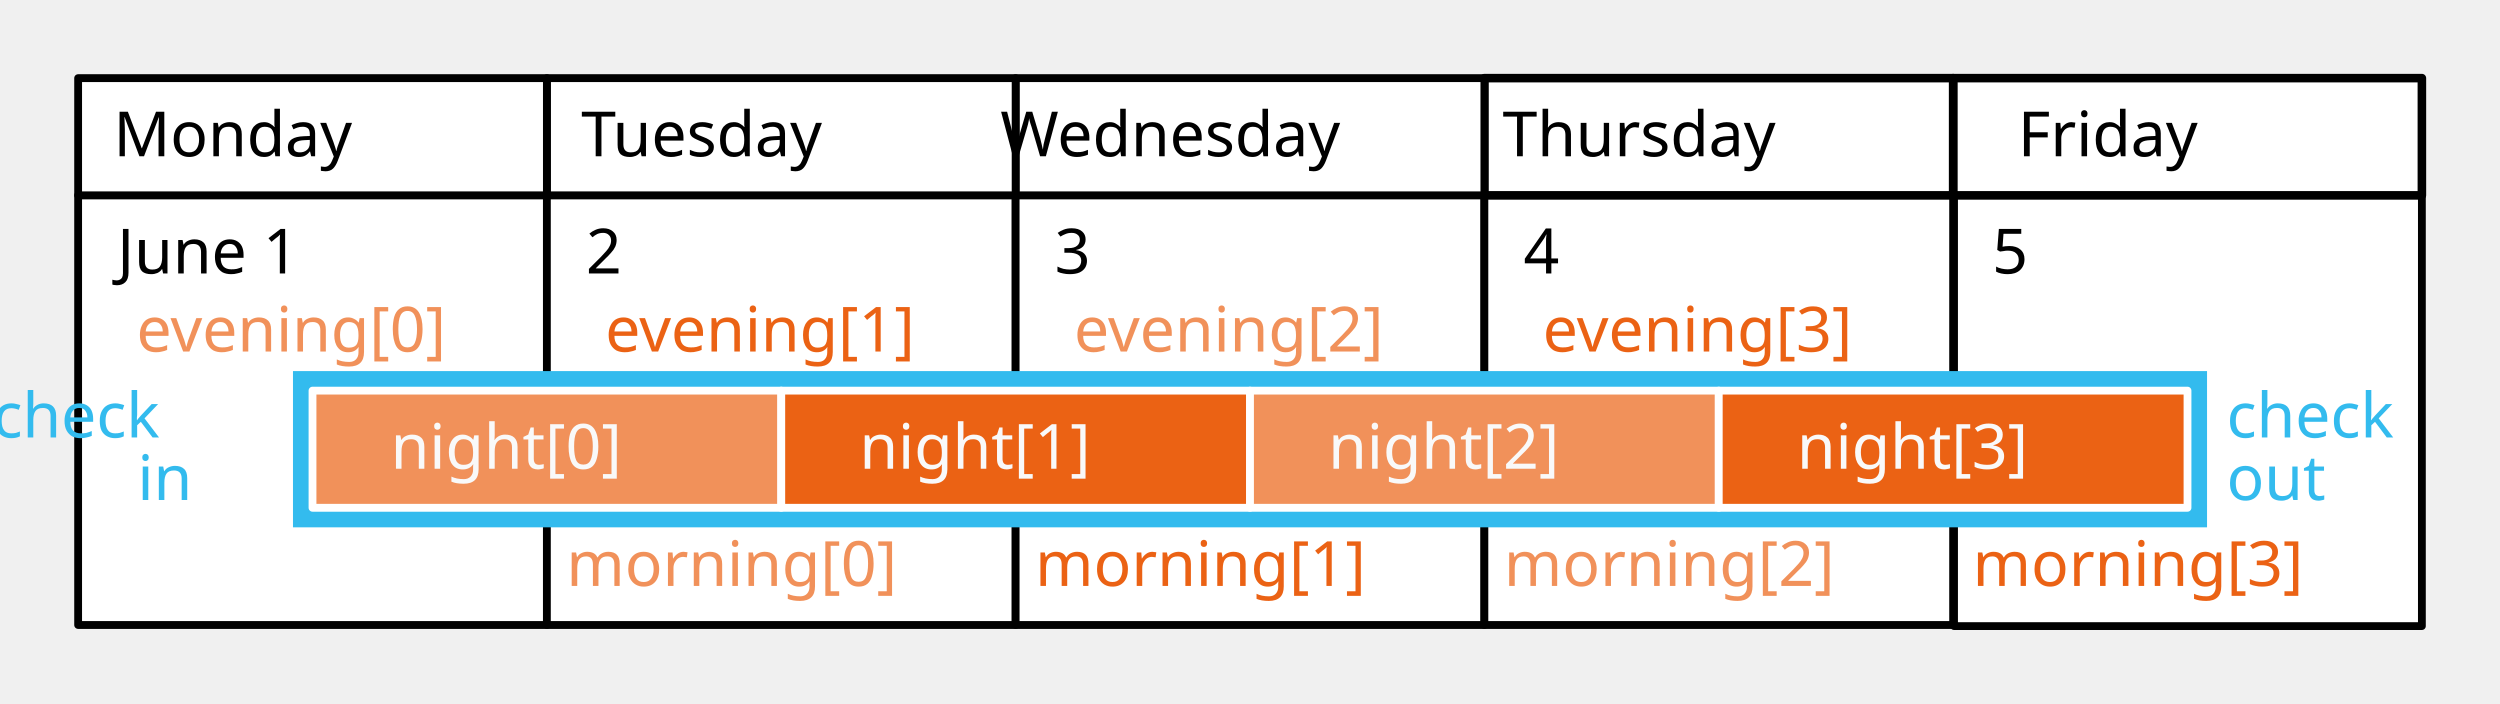
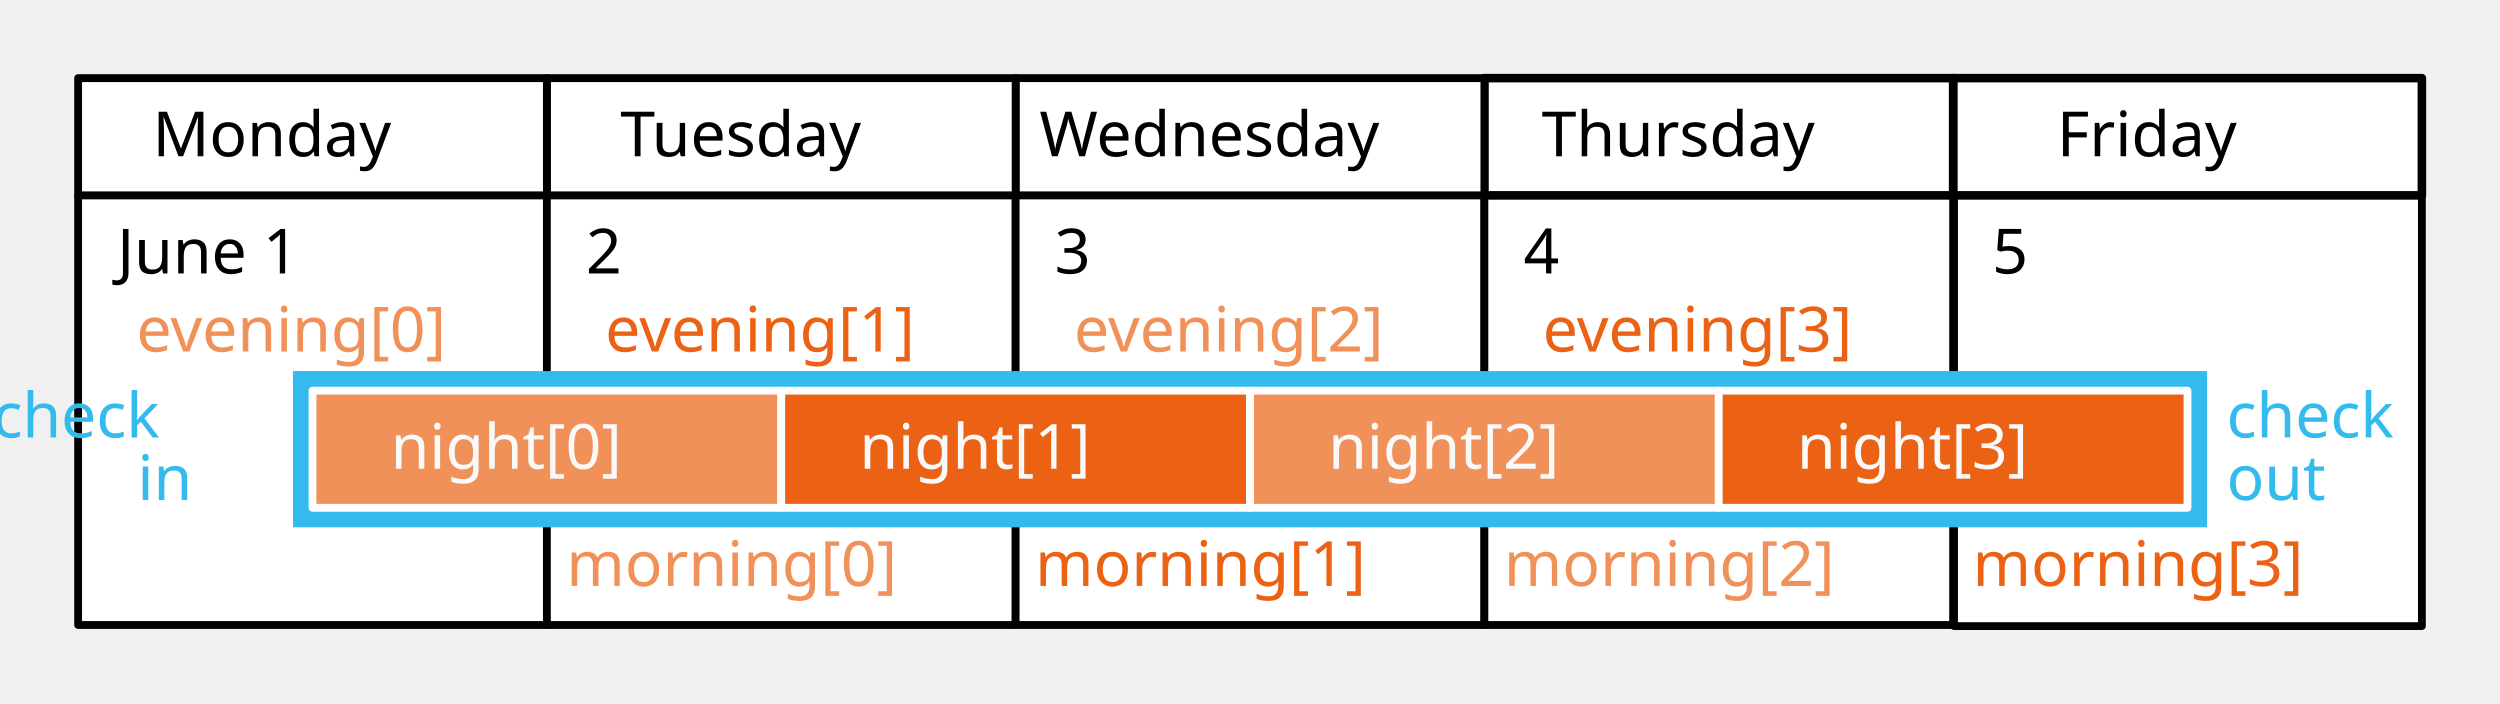
<svg xmlns="http://www.w3.org/2000/svg" width="640" height="180" viewBox="0 0 169.333 47.625" version="1.1" id="svg1">
  <defs id="defs1" />
  <g id="layer1">
    <rect style="fill:#ffffff;fill-opacity:1;stroke:#000000;stroke-width:0.529;stroke-linejoin:round;stroke-dasharray:none" id="rect1" width="31.75" height="29.104" x="5.292" y="13.229" />
    <text xml:space="preserve" style="font-style:normal;font-variant:normal;font-weight:normal;font-stretch:normal;font-size:4.233px;line-height:100%;font-family:'Source Sans 3';-inkscape-font-specification:'Source Sans 3, Normal';font-variant-ligatures:normal;font-variant-caps:normal;font-variant-numeric:normal;font-variant-east-asian:normal;text-align:start;letter-spacing:0px;writing-mode:lr-tb;direction:ltr;text-anchor:start;fill:#000000;fill-opacity:1;stroke:none;stroke-width:0.529;stroke-linejoin:round;stroke-dasharray:none" x="7.938" y="18.521" id="text11-7">
      <tspan id="tspan25" x="7.938" y="18.521">June 1</tspan>
    </text>
    <rect style="fill:#ffffff;fill-opacity:1;stroke:#000000;stroke-width:0.529;stroke-linejoin:round;stroke-dasharray:none" id="rect2" width="31.75" height="29.104" x="37.042" y="13.229" />
    <rect style="fill:#ffffff;fill-opacity:1;stroke:#000000;stroke-width:0.529;stroke-linejoin:round;stroke-dasharray:none" id="rect3" width="31.75" height="29.104" x="68.792" y="13.229" />
    <rect style="fill:#ffffff;fill-opacity:1;stroke:#000000;stroke-width:0.529;stroke-linejoin:round;stroke-dasharray:none" id="rect4" width="31.75" height="29.104" x="100.542" y="13.229" />
    <rect style="fill:#ffffff;fill-opacity:1;stroke:#000000;stroke-width:0.529;stroke-linejoin:round;stroke-dasharray:none" id="rect5" width="31.689" height="29.177" x="132.353" y="13.229" />
    <rect style="fill:#ffffff;fill-opacity:1;stroke:#000000;stroke-width:0.58;stroke-linejoin:round;stroke-dasharray:none" id="rect6" width="31.75" height="7.938" x="132.292" y="5.292" />
    <rect style="fill:#ffffff;fill-opacity:1;stroke:#000000;stroke-width:0.58;stroke-linejoin:round;stroke-dasharray:none" id="rect7" width="31.75" height="7.938" x="100.542" y="5.292" />
    <rect style="fill:#ffffff;fill-opacity:1;stroke:#000000;stroke-width:0.529;stroke-linejoin:round;stroke-dasharray:none" id="rect8" width="31.75" height="7.938" x="68.792" y="5.292" />
    <rect style="fill:#ffffff;fill-opacity:1;stroke:#000000;stroke-width:0.529;stroke-linejoin:round;stroke-dasharray:none" id="rect9" width="31.75" height="7.938" x="37.042" y="5.292" />
    <rect style="fill:#ffffff;fill-opacity:1;stroke:#000000;stroke-width:0.529;stroke-linejoin:round;stroke-dasharray:none" id="rect10" width="31.75" height="7.938" x="5.292" y="5.292" />
-     <text xml:space="preserve" style="font-style:normal;font-variant:normal;font-weight:normal;font-stretch:normal;font-size:4.233px;line-height:100%;font-family:'Source Sans 3';-inkscape-font-specification:'Source Sans 3, Normal';font-variant-ligatures:normal;font-variant-caps:normal;font-variant-numeric:normal;font-variant-east-asian:normal;text-align:center;letter-spacing:0px;writing-mode:lr-tb;direction:ltr;text-anchor:middle;fill:#000000;fill-opacity:1;stroke:none;stroke-width:0.529;stroke-linejoin:round;stroke-dasharray:none" x="18.521" y="10.583" id="text11">
-       <tspan id="tspan11" style="font-style:normal;font-variant:normal;font-weight:normal;font-stretch:normal;font-size:4.233px;font-family:'Source Sans 3';-inkscape-font-specification:'Source Sans 3, Normal';font-variant-ligatures:normal;font-variant-caps:normal;font-variant-numeric:normal;font-variant-east-asian:normal;letter-spacing:0px;fill:#000000;stroke:none;stroke-width:0.529" x="18.521" y="10.583">Monday</tspan>
+     <text xml:space="preserve" style="font-style:normal;font-variant:normal;font-weight:normal;font-stretch:normal;font-size:4.233px;line-height:100%;font-family:'Source Sans 3';-inkscape-font-specification:'Source Sans 3, Normal';font-variant-ligatures:normal;font-variant-caps:normal;font-variant-numeric:normal;font-variant-east-asian:normal;text-align:center;letter-spacing:0px;writing-mode:lr-tb;direction:ltr;text-anchor:middle;fill:#000000;fill-opacity:1;stroke:none;stroke-width:0.529;stroke-linejoin:round;stroke-dasharray:none" x="21.167" y="10.583" id="text11">
+       <tspan id="tspan11" style="font-style:normal;font-variant:normal;font-weight:normal;font-stretch:normal;font-size:4.233px;font-family:'Source Sans 3';-inkscape-font-specification:'Source Sans 3, Normal';font-variant-ligatures:normal;font-variant-caps:normal;font-variant-numeric:normal;font-variant-east-asian:normal;letter-spacing:0px;fill:#000000;stroke:none;stroke-width:0.529" x="21.167" y="10.583">Monday</tspan>
    </text>
-     <text xml:space="preserve" style="font-style:normal;font-variant:normal;font-weight:normal;font-stretch:normal;font-size:4.233px;line-height:100%;font-family:'Source Sans 3';-inkscape-font-specification:'Source Sans 3, Normal';font-variant-ligatures:normal;font-variant-caps:normal;font-variant-numeric:normal;font-variant-east-asian:normal;text-align:center;letter-spacing:0px;writing-mode:lr-tb;direction:ltr;text-anchor:middle;fill:#000000;fill-opacity:1;stroke:none;stroke-width:0.529;stroke-linejoin:round;stroke-dasharray:none" x="50.271" y="10.583" id="text12">
-       <tspan id="tspan12" style="font-style:normal;font-variant:normal;font-weight:normal;font-stretch:normal;font-size:4.233px;font-family:'Source Sans 3';-inkscape-font-specification:'Source Sans 3, Normal';font-variant-ligatures:normal;font-variant-caps:normal;font-variant-numeric:normal;font-variant-east-asian:normal;letter-spacing:0px;stroke-width:0.529" x="50.271" y="10.583">Tuesday</tspan>
+     <text xml:space="preserve" style="font-style:normal;font-variant:normal;font-weight:normal;font-stretch:normal;font-size:4.233px;line-height:100%;font-family:'Source Sans 3';-inkscape-font-specification:'Source Sans 3, Normal';font-variant-ligatures:normal;font-variant-caps:normal;font-variant-numeric:normal;font-variant-east-asian:normal;text-align:center;letter-spacing:0px;writing-mode:lr-tb;direction:ltr;text-anchor:middle;fill:#000000;fill-opacity:1;stroke:none;stroke-width:0.529;stroke-linejoin:round;stroke-dasharray:none" x="52.917" y="10.583" id="text12">
+       <tspan id="tspan12" style="font-style:normal;font-variant:normal;font-weight:normal;font-stretch:normal;font-size:4.233px;font-family:'Source Sans 3';-inkscape-font-specification:'Source Sans 3, Normal';font-variant-ligatures:normal;font-variant-caps:normal;font-variant-numeric:normal;font-variant-east-asian:normal;letter-spacing:0px;stroke-width:0.529" x="52.917" y="10.583">Tuesday</tspan>
    </text>
-     <text xml:space="preserve" style="font-style:normal;font-variant:normal;font-weight:normal;font-stretch:normal;font-size:4.233px;line-height:100%;font-family:'Source Sans 3';-inkscape-font-specification:'Source Sans 3, Normal';font-variant-ligatures:normal;font-variant-caps:normal;font-variant-numeric:normal;font-variant-east-asian:normal;text-align:center;letter-spacing:0px;writing-mode:lr-tb;direction:ltr;text-anchor:middle;fill:#000000;fill-opacity:1;stroke:none;stroke-width:0.529;stroke-linejoin:round;stroke-dasharray:none" x="82.021" y="10.583" id="text13">
-       <tspan id="tspan13" style="font-style:normal;font-variant:normal;font-weight:normal;font-stretch:normal;font-size:4.233px;font-family:'Source Sans 3';-inkscape-font-specification:'Source Sans 3, Normal';font-variant-ligatures:normal;font-variant-caps:normal;font-variant-numeric:normal;font-variant-east-asian:normal;letter-spacing:0px;stroke-width:0.529" x="82.021" y="10.583">Wednesday</tspan>
+     <text xml:space="preserve" style="font-style:normal;font-variant:normal;font-weight:normal;font-stretch:normal;font-size:4.233px;line-height:100%;font-family:'Source Sans 3';-inkscape-font-specification:'Source Sans 3, Normal';font-variant-ligatures:normal;font-variant-caps:normal;font-variant-numeric:normal;font-variant-east-asian:normal;text-align:center;letter-spacing:0px;writing-mode:lr-tb;direction:ltr;text-anchor:middle;fill:#000000;fill-opacity:1;stroke:none;stroke-width:0.529;stroke-linejoin:round;stroke-dasharray:none" x="84.667" y="10.583" id="text13">
+       <tspan id="tspan13" style="font-style:normal;font-variant:normal;font-weight:normal;font-stretch:normal;font-size:4.233px;font-family:'Source Sans 3';-inkscape-font-specification:'Source Sans 3, Normal';font-variant-ligatures:normal;font-variant-caps:normal;font-variant-numeric:normal;font-variant-east-asian:normal;letter-spacing:0px;stroke-width:0.529" x="84.667" y="10.583">Wednesday</tspan>
    </text>
-     <text xml:space="preserve" style="font-style:normal;font-variant:normal;font-weight:normal;font-stretch:normal;font-size:4.233px;line-height:100%;font-family:'Source Sans 3';-inkscape-font-specification:'Source Sans 3, Normal';font-variant-ligatures:normal;font-variant-caps:normal;font-variant-numeric:normal;font-variant-east-asian:normal;text-align:center;letter-spacing:0px;writing-mode:lr-tb;direction:ltr;text-anchor:middle;fill:#000000;fill-opacity:1;stroke:none;stroke-width:0.529;stroke-linejoin:round;stroke-dasharray:none" x="113.771" y="10.583" id="text14">
-       <tspan id="tspan14" style="font-style:normal;font-variant:normal;font-weight:normal;font-stretch:normal;font-size:4.233px;font-family:'Source Sans 3';-inkscape-font-specification:'Source Sans 3, Normal';font-variant-ligatures:normal;font-variant-caps:normal;font-variant-numeric:normal;font-variant-east-asian:normal;letter-spacing:0px;stroke-width:0.529" x="113.771" y="10.583">Thursday</tspan>
+     <text xml:space="preserve" style="font-style:normal;font-variant:normal;font-weight:normal;font-stretch:normal;font-size:4.233px;line-height:100%;font-family:'Source Sans 3';-inkscape-font-specification:'Source Sans 3, Normal';font-variant-ligatures:normal;font-variant-caps:normal;font-variant-numeric:normal;font-variant-east-asian:normal;text-align:center;letter-spacing:0px;writing-mode:lr-tb;direction:ltr;text-anchor:middle;fill:#000000;fill-opacity:1;stroke:none;stroke-width:0.529;stroke-linejoin:round;stroke-dasharray:none" x="116.417" y="10.583" id="text14">
+       <tspan id="tspan14" style="font-style:normal;font-variant:normal;font-weight:normal;font-stretch:normal;font-size:4.233px;font-family:'Source Sans 3';-inkscape-font-specification:'Source Sans 3, Normal';font-variant-ligatures:normal;font-variant-caps:normal;font-variant-numeric:normal;font-variant-east-asian:normal;letter-spacing:0px;stroke-width:0.529" x="116.417" y="10.583">Thursday</tspan>
    </text>
-     <text xml:space="preserve" style="font-style:normal;font-variant:normal;font-weight:normal;font-stretch:normal;font-size:4.233px;line-height:100%;font-family:'Source Sans 3';-inkscape-font-specification:'Source Sans 3, Normal';font-variant-ligatures:normal;font-variant-caps:normal;font-variant-numeric:normal;font-variant-east-asian:normal;text-align:center;letter-spacing:0px;writing-mode:lr-tb;direction:ltr;text-anchor:middle;fill:#000000;fill-opacity:1;stroke:none;stroke-width:0.529;stroke-linejoin:round;stroke-dasharray:none" x="145.521" y="10.583" id="text15">
-       <tspan id="tspan15" style="font-style:normal;font-variant:normal;font-weight:normal;font-stretch:normal;font-size:4.233px;font-family:'Source Sans 3';-inkscape-font-specification:'Source Sans 3, Normal';font-variant-ligatures:normal;font-variant-caps:normal;font-variant-numeric:normal;font-variant-east-asian:normal;letter-spacing:0px;stroke-width:0.529" x="145.521" y="10.583">Friday</tspan>
+     <text xml:space="preserve" style="font-style:normal;font-variant:normal;font-weight:normal;font-stretch:normal;font-size:4.233px;line-height:100%;font-family:'Source Sans 3';-inkscape-font-specification:'Source Sans 3, Normal';font-variant-ligatures:normal;font-variant-caps:normal;font-variant-numeric:normal;font-variant-east-asian:normal;text-align:center;letter-spacing:0px;writing-mode:lr-tb;direction:ltr;text-anchor:middle;fill:#000000;fill-opacity:1;stroke:none;stroke-width:0.529;stroke-linejoin:round;stroke-dasharray:none" x="148.167" y="10.583" id="text15">
+       <tspan id="tspan15" style="font-style:normal;font-variant:normal;font-weight:normal;font-stretch:normal;font-size:4.233px;font-family:'Source Sans 3';-inkscape-font-specification:'Source Sans 3, Normal';font-variant-ligatures:normal;font-variant-caps:normal;font-variant-numeric:normal;font-variant-east-asian:normal;letter-spacing:0px;stroke-width:0.529" x="148.167" y="10.583">Friday</tspan>
    </text>
    <text xml:space="preserve" style="font-style:normal;font-variant:normal;font-weight:normal;font-stretch:normal;font-size:4.233px;line-height:100%;font-family:'Source Sans 3';-inkscape-font-specification:'Source Sans 3, Normal';font-variant-ligatures:normal;font-variant-caps:normal;font-variant-numeric:normal;font-variant-east-asian:normal;text-align:start;letter-spacing:0px;writing-mode:lr-tb;direction:ltr;text-anchor:start;fill:#000000;fill-opacity:1;stroke:none;stroke-width:0.529;stroke-linejoin:round;stroke-dasharray:none" x="39.688" y="18.521" id="text26">
      <tspan id="tspan26" style="letter-spacing:0px;fill:#000000;stroke-width:0.529" x="39.688" y="18.521">2</tspan>
    </text>
    <text xml:space="preserve" style="font-style:normal;font-variant:normal;font-weight:normal;font-stretch:normal;font-size:4.233px;line-height:100%;font-family:'Source Sans 3';-inkscape-font-specification:'Source Sans 3, Normal';font-variant-ligatures:normal;font-variant-caps:normal;font-variant-numeric:normal;font-variant-east-asian:normal;text-align:start;letter-spacing:0px;writing-mode:lr-tb;direction:ltr;text-anchor:start;fill:#000000;fill-opacity:1;stroke:none;stroke-width:0.529;stroke-linejoin:round;stroke-dasharray:none" x="71.438" y="18.521" id="text27">
      <tspan id="tspan27" style="letter-spacing:0px;stroke-width:0.529" x="71.438" y="18.521">3</tspan>
    </text>
    <text xml:space="preserve" style="font-style:normal;font-variant:normal;font-weight:normal;font-stretch:normal;font-size:4.233px;line-height:100%;font-family:'Source Sans 3';-inkscape-font-specification:'Source Sans 3, Normal';font-variant-ligatures:normal;font-variant-caps:normal;font-variant-numeric:normal;font-variant-east-asian:normal;text-align:start;letter-spacing:0px;writing-mode:lr-tb;direction:ltr;text-anchor:start;fill:#000000;fill-opacity:1;stroke:none;stroke-width:0.529;stroke-linejoin:round;stroke-dasharray:none" x="103.188" y="18.521" id="text28">
      <tspan id="tspan28" style="letter-spacing:0px;stroke-width:0.529" x="103.188" y="18.521">4</tspan>
    </text>
    <text xml:space="preserve" style="font-style:normal;font-variant:normal;font-weight:normal;font-stretch:normal;font-size:4.233px;line-height:100%;font-family:'Source Sans 3';-inkscape-font-specification:'Source Sans 3, Normal';font-variant-ligatures:normal;font-variant-caps:normal;font-variant-numeric:normal;font-variant-east-asian:normal;text-align:start;letter-spacing:0px;writing-mode:lr-tb;direction:ltr;text-anchor:start;fill:#000000;fill-opacity:1;stroke:none;stroke-width:0.529;stroke-linejoin:round;stroke-dasharray:none" x="134.938" y="18.521" id="text29">
      <tspan id="tspan29" style="letter-spacing:0px;stroke-width:0.529" x="134.938" y="18.521">5</tspan>
    </text>
  </g>
  <g id="layer4">
    <rect style="fill:#33bbee;fill-opacity:1;stroke-width:0.529;stroke-linejoin:round;stroke-dasharray:none" id="rect12" width="129.646" height="10.583" x="19.844" y="25.135" />
    <text xml:space="preserve" style="font-style:normal;font-variant:normal;font-weight:500;font-stretch:normal;font-size:4.233px;line-height:100%;font-family:'Source Sans 3';-inkscape-font-specification:'Source Sans 3, Medium';font-variant-ligatures:normal;font-variant-caps:normal;font-variant-numeric:normal;font-variant-east-asian:normal;text-align:end;letter-spacing:0px;writing-mode:lr-tb;direction:ltr;text-anchor:end;display:inline;fill:#33bbee;fill-opacity:1;stroke-width:0.529;stroke-linejoin:round" x="18.521" y="29.633" id="text1-2">
      <tspan id="tspan20" x="18.521" y="29.633">check</tspan>
      <tspan id="tspan21" x="18.521" y="33.867">in</tspan>
    </text>
    <text xml:space="preserve" style="font-style:normal;font-variant:normal;font-weight:500;font-stretch:normal;font-size:4.233px;line-height:100%;font-family:'Source Sans 3';-inkscape-font-specification:'Source Sans 3, Medium';font-variant-ligatures:normal;font-variant-caps:normal;font-variant-numeric:normal;font-variant-east-asian:normal;text-align:start;letter-spacing:0px;writing-mode:lr-tb;direction:ltr;text-anchor:start;display:inline;fill:#33bbee;fill-opacity:1;stroke-width:0.529;stroke-linejoin:round" x="150.813" y="29.633" id="text1-2-6">
      <tspan id="tspan22" x="150.813" y="29.633">check</tspan>
      <tspan id="tspan23" x="150.813" y="33.867">out</tspan>
    </text>
  </g>
  <g id="layer3" style="display:inline">
    <rect style="display:inline;fill:#f1915a;fill-opacity:1;stroke:#ffffff;stroke-width:0.529;stroke-linejoin:round;stroke-dasharray:none" id="rect11" width="31.75" height="7.937" x="21.167" y="26.458" />
    <rect style="display:inline;fill:#eb6214;fill-opacity:1;stroke:#ffffff;stroke-width:0.529;stroke-linejoin:round;stroke-dasharray:none" id="rect11-8" width="31.75" height="7.937" x="52.917" y="26.458" />
    <rect style="display:inline;fill:#f1915a;fill-opacity:1;stroke:#ffffff;stroke-width:0.529;stroke-linejoin:round;stroke-dasharray:none" id="rect11-5" width="31.75" height="7.937" x="84.667" y="26.458" />
    <rect style="display:inline;fill:#eb6214;fill-opacity:1;stroke:#ffffff;stroke-width:0.529;stroke-linejoin:round;stroke-dasharray:none" id="rect11-1" width="31.75" height="7.937" x="116.417" y="26.458" />
  </g>
  <g id="layer2" style="display:inline">
    <text xml:space="preserve" style="font-style:normal;font-variant:normal;font-weight:500;font-stretch:normal;font-size:4.233px;line-height:100%;font-family:'Source Sans 3';-inkscape-font-specification:'Source Sans 3, Medium';font-variant-ligatures:normal;font-variant-caps:normal;font-variant-numeric:normal;font-variant-east-asian:normal;text-align:center;letter-spacing:0px;writing-mode:lr-tb;direction:ltr;text-anchor:middle;fill:#f9f9f9;fill-opacity:1;stroke:none;stroke-width:0.529;stroke-linejoin:round;stroke-dasharray:none" x="37.042" y="31.75" id="text16">
      <tspan id="tspan16" style="font-style:normal;font-variant:normal;font-weight:500;font-stretch:normal;font-size:4.233px;font-family:'Source Sans 3';-inkscape-font-specification:'Source Sans 3, Medium';font-variant-ligatures:normal;font-variant-caps:normal;font-variant-numeric:normal;font-variant-east-asian:normal;letter-spacing:0px;fill:#f9f9f9;stroke-width:0.529" x="37.042" y="31.75">night[0]</tspan>
    </text>
    <text xml:space="preserve" style="font-style:normal;font-variant:normal;font-weight:500;font-stretch:normal;font-size:4.233px;line-height:100%;font-family:'Source Sans 3';-inkscape-font-specification:'Source Sans 3, Medium';font-variant-ligatures:normal;font-variant-caps:normal;font-variant-numeric:normal;font-variant-east-asian:normal;text-align:center;letter-spacing:0px;writing-mode:lr-tb;direction:ltr;text-anchor:middle;fill:#f9f9f9;fill-opacity:1;stroke:none;stroke-width:0.529;stroke-linejoin:round;stroke-dasharray:none" x="68.792" y="31.75" id="text17">
      <tspan id="tspan17" style="font-style:normal;font-variant:normal;font-weight:500;font-stretch:normal;font-size:4.233px;font-family:'Source Sans 3';-inkscape-font-specification:'Source Sans 3, Medium';font-variant-ligatures:normal;font-variant-caps:normal;font-variant-numeric:normal;font-variant-east-asian:normal;letter-spacing:0px;stroke-width:0.529" x="68.792" y="31.75">night[1]</tspan>
    </text>
    <text xml:space="preserve" style="font-style:normal;font-variant:normal;font-weight:500;font-stretch:normal;font-size:4.233px;line-height:100%;font-family:'Source Sans 3';-inkscape-font-specification:'Source Sans 3, Medium';font-variant-ligatures:normal;font-variant-caps:normal;font-variant-numeric:normal;font-variant-east-asian:normal;text-align:center;letter-spacing:0px;writing-mode:lr-tb;direction:ltr;text-anchor:middle;fill:#f9f9f9;fill-opacity:1;stroke:none;stroke-width:0.529;stroke-linejoin:round;stroke-dasharray:none" x="100.542" y="31.75" id="text18">
      <tspan id="tspan18" style="font-style:normal;font-variant:normal;font-weight:500;font-stretch:normal;font-size:4.233px;font-family:'Source Sans 3';-inkscape-font-specification:'Source Sans 3, Medium';font-variant-ligatures:normal;font-variant-caps:normal;font-variant-numeric:normal;font-variant-east-asian:normal;letter-spacing:0px;stroke-width:0.529" x="100.542" y="31.75">night[2]</tspan>
    </text>
    <text xml:space="preserve" style="font-style:normal;font-variant:normal;font-weight:500;font-stretch:normal;font-size:4.233px;line-height:100%;font-family:'Source Sans 3';-inkscape-font-specification:'Source Sans 3, Medium';font-variant-ligatures:normal;font-variant-caps:normal;font-variant-numeric:normal;font-variant-east-asian:normal;text-align:center;letter-spacing:0px;writing-mode:lr-tb;direction:ltr;text-anchor:middle;fill:#f9f9f9;fill-opacity:1;stroke:none;stroke-width:0.529;stroke-linejoin:round;stroke-dasharray:none" x="132.292" y="31.75" id="text19">
      <tspan id="tspan19" style="font-style:normal;font-variant:normal;font-weight:500;font-stretch:normal;font-size:4.233px;font-family:'Source Sans 3';-inkscape-font-specification:'Source Sans 3, Medium';font-variant-ligatures:normal;font-variant-caps:normal;font-variant-numeric:normal;font-variant-east-asian:normal;letter-spacing:0px;stroke-width:0.529" x="132.292" y="31.75">night[3]</tspan>
    </text>
    <text xml:space="preserve" style="font-style:normal;font-variant:normal;font-weight:500;font-stretch:normal;font-size:4.233px;line-height:100%;font-family:'Source Sans 3';-inkscape-font-specification:'Source Sans 3, Medium';font-variant-ligatures:normal;font-variant-caps:normal;font-variant-numeric:normal;font-variant-east-asian:normal;text-align:start;letter-spacing:0px;writing-mode:lr-tb;direction:ltr;text-anchor:start;fill:#f1915a;fill-opacity:1;stroke-width:0.529;stroke-linejoin:round" x="38.365" y="39.688" id="text1">
      <tspan x="38.365" y="39.688" id="tspan7">morning[0]</tspan>
    </text>
    <text xml:space="preserve" style="font-style:normal;font-variant:normal;font-weight:500;font-stretch:normal;font-size:4.233px;line-height:100%;font-family:'Source Sans 3';-inkscape-font-specification:'Source Sans 3, Medium';font-variant-ligatures:normal;font-variant-caps:normal;font-variant-numeric:normal;font-variant-east-asian:normal;text-align:start;letter-spacing:0px;writing-mode:lr-tb;direction:ltr;text-anchor:start;fill:#eb6214;fill-opacity:1;stroke-width:0.529;stroke-linejoin:round" x="70.115" y="39.688" id="text1-8">
      <tspan id="tspan1-8" x="70.115" y="39.688">morning[1]</tspan>
    </text>
    <text xml:space="preserve" style="font-style:normal;font-variant:normal;font-weight:500;font-stretch:normal;font-size:4.233px;line-height:100%;font-family:'Source Sans 3';-inkscape-font-specification:'Source Sans 3, Medium';font-variant-ligatures:normal;font-variant-caps:normal;font-variant-numeric:normal;font-variant-east-asian:normal;text-align:start;letter-spacing:0px;writing-mode:lr-tb;direction:ltr;text-anchor:start;fill:#f1915a;fill-opacity:1;stroke-width:0.529;stroke-linejoin:round" x="101.865" y="39.688" id="text1-5">
      <tspan id="tspan1-1" x="101.865" y="39.688">morning[2]</tspan>
    </text>
    <text xml:space="preserve" style="font-style:normal;font-variant:normal;font-weight:500;font-stretch:normal;font-size:4.233px;line-height:100%;font-family:'Source Sans 3';-inkscape-font-specification:'Source Sans 3, Medium';font-variant-ligatures:normal;font-variant-caps:normal;font-variant-numeric:normal;font-variant-east-asian:normal;text-align:start;letter-spacing:0px;writing-mode:lr-tb;direction:ltr;text-anchor:start;fill:#eb6214;fill-opacity:1;stroke-width:0.529;stroke-linejoin:round" x="133.615" y="39.688" id="text1-52">
      <tspan id="tspan1-7" x="133.615" y="39.688">morning[3]</tspan>
    </text>
    <text xml:space="preserve" style="font-style:normal;font-variant:normal;font-weight:500;font-stretch:normal;font-size:4.233px;line-height:100%;font-family:'Source Sans 3';-inkscape-font-specification:'Source Sans 3, Medium';font-variant-ligatures:normal;font-variant-caps:normal;font-variant-numeric:normal;font-variant-east-asian:normal;text-align:end;letter-spacing:0px;writing-mode:lr-tb;direction:ltr;text-anchor:end;fill:#f1915a;fill-opacity:1;stroke-width:0.529;stroke-linejoin:round;stroke-dasharray:none" x="35.719" y="23.812" id="text2">
      <tspan id="tspan2" style="fill:#f1915a;fill-opacity:1;stroke-width:0.529;-inkscape-font-specification:'Source Sans 3, Medium';font-family:'Source Sans 3';font-weight:500;font-style:normal;font-stretch:normal;font-variant:normal;font-size:4.233px;font-variant-ligatures:normal;font-variant-caps:normal;font-variant-numeric:normal;font-variant-east-asian:normal" x="35.719" y="23.812">evening[0]</tspan>
    </text>
    <text xml:space="preserve" style="font-style:normal;font-variant:normal;font-weight:500;font-stretch:normal;font-size:4.233px;line-height:100%;font-family:'Source Sans 3';-inkscape-font-specification:'Source Sans 3, Medium';font-variant-ligatures:normal;font-variant-caps:normal;font-variant-numeric:normal;font-variant-east-asian:normal;text-align:end;letter-spacing:0px;writing-mode:lr-tb;direction:ltr;text-anchor:end;fill:#eb6214;fill-opacity:1;stroke-width:0.529;stroke-linejoin:round;stroke-dasharray:none" x="67.469" y="23.812" id="text3">
      <tspan id="tspan3" style="fill:#eb6214;fill-opacity:1;stroke-width:0.529;-inkscape-font-specification:'Source Sans 3, Medium';font-family:'Source Sans 3';font-weight:500;font-style:normal;font-stretch:normal;font-variant:normal;font-size:4.233px;font-variant-ligatures:normal;font-variant-caps:normal;font-variant-numeric:normal;font-variant-east-asian:normal" x="67.469" y="23.812">evening[1]</tspan>
    </text>
    <text xml:space="preserve" style="font-style:normal;font-variant:normal;font-weight:500;font-stretch:normal;font-size:4.233px;line-height:100%;font-family:'Source Sans 3';-inkscape-font-specification:'Source Sans 3, Medium';font-variant-ligatures:normal;font-variant-caps:normal;font-variant-numeric:normal;font-variant-east-asian:normal;text-align:end;letter-spacing:0px;writing-mode:lr-tb;direction:ltr;text-anchor:end;fill:#f1915a;fill-opacity:1;stroke-width:0.529;stroke-linejoin:round;stroke-dasharray:none" x="99.219" y="23.812" id="text4">
      <tspan id="tspan4" style="fill:#f1915a;fill-opacity:1;stroke-width:0.529;-inkscape-font-specification:'Source Sans 3, Medium';font-family:'Source Sans 3';font-weight:500;font-style:normal;font-stretch:normal;font-variant:normal;font-size:4.233px;font-variant-ligatures:normal;font-variant-caps:normal;font-variant-numeric:normal;font-variant-east-asian:normal" x="99.219" y="23.812">evening[2]</tspan>
    </text>
    <text xml:space="preserve" style="font-style:normal;font-variant:normal;font-weight:500;font-stretch:normal;font-size:4.233px;line-height:100%;font-family:'Source Sans 3';-inkscape-font-specification:'Source Sans 3, Medium';font-variant-ligatures:normal;font-variant-caps:normal;font-variant-numeric:normal;font-variant-east-asian:normal;text-align:end;letter-spacing:0px;writing-mode:lr-tb;direction:ltr;text-anchor:end;fill:#eb6214;fill-opacity:1;stroke-width:0.529;stroke-linejoin:round;stroke-dasharray:none" x="130.969" y="23.812" id="text5">
      <tspan id="tspan5" style="fill:#eb6214;fill-opacity:1;stroke-width:0.529;-inkscape-font-specification:'Source Sans 3, Medium';font-family:'Source Sans 3';font-weight:500;font-style:normal;font-stretch:normal;font-variant:normal;font-size:4.233px;font-variant-ligatures:normal;font-variant-caps:normal;font-variant-numeric:normal;font-variant-east-asian:normal" x="130.969" y="23.812">evening[3]</tspan>
    </text>
  </g>
</svg>
